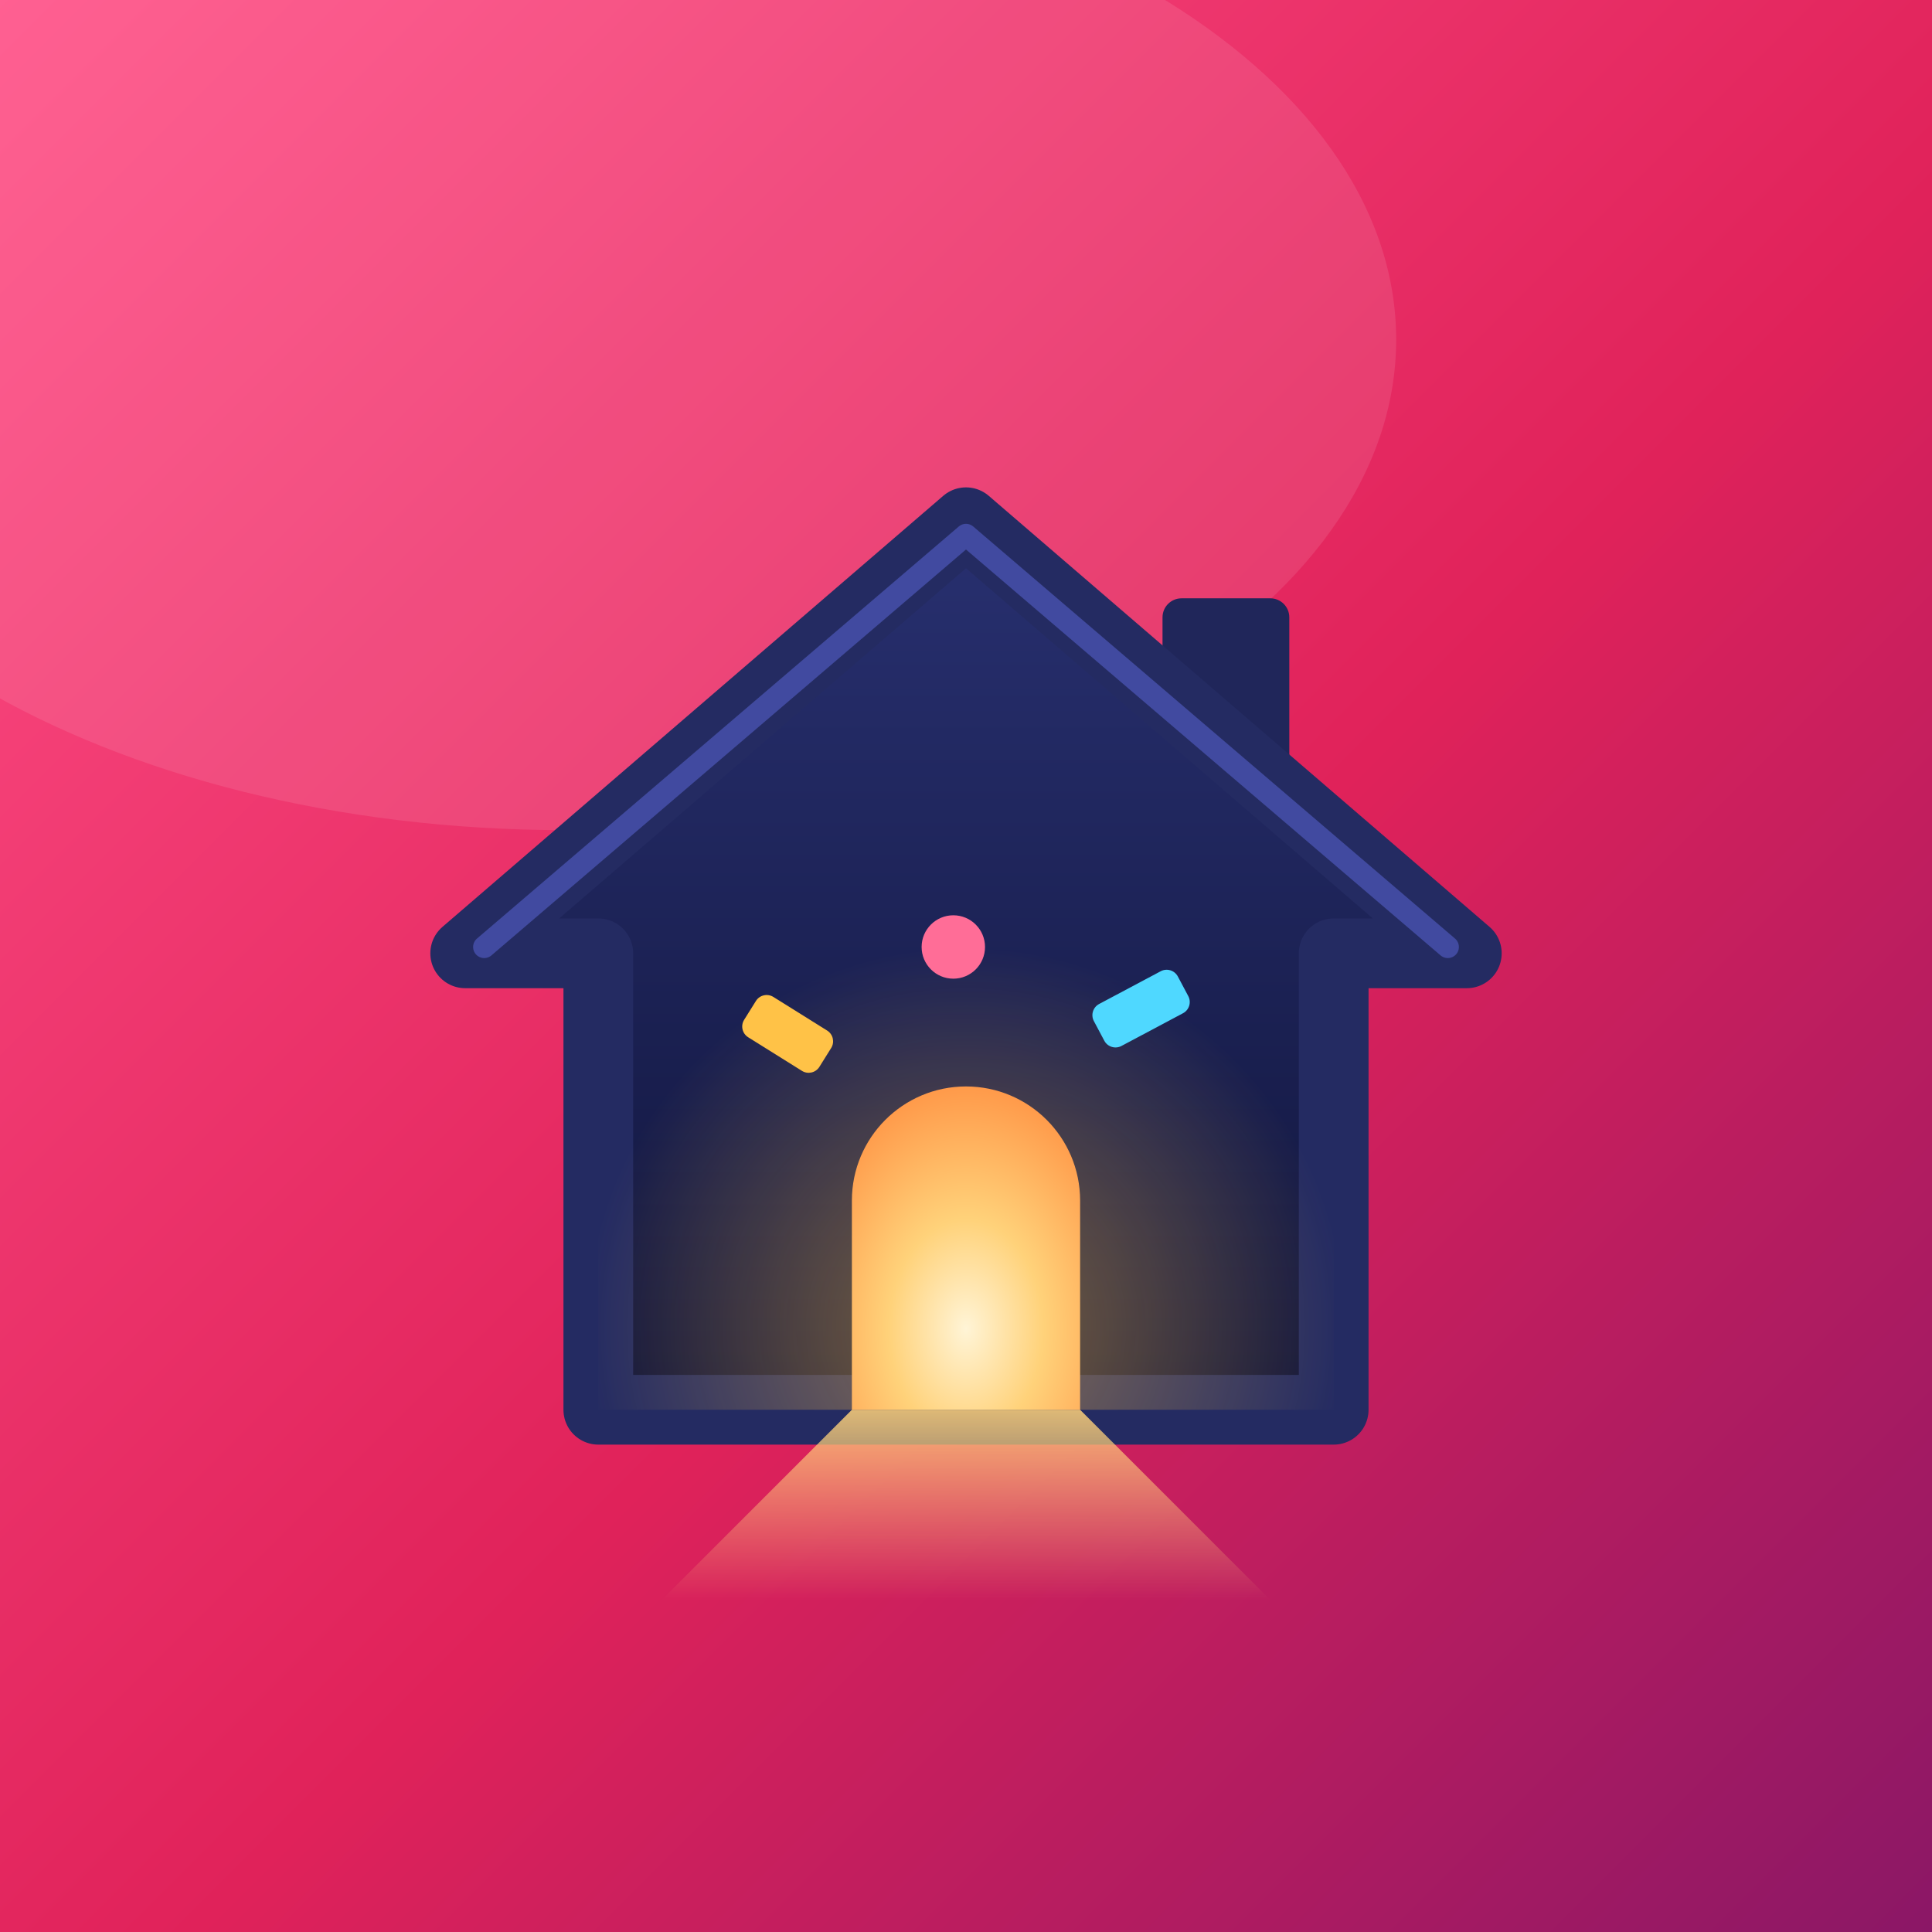
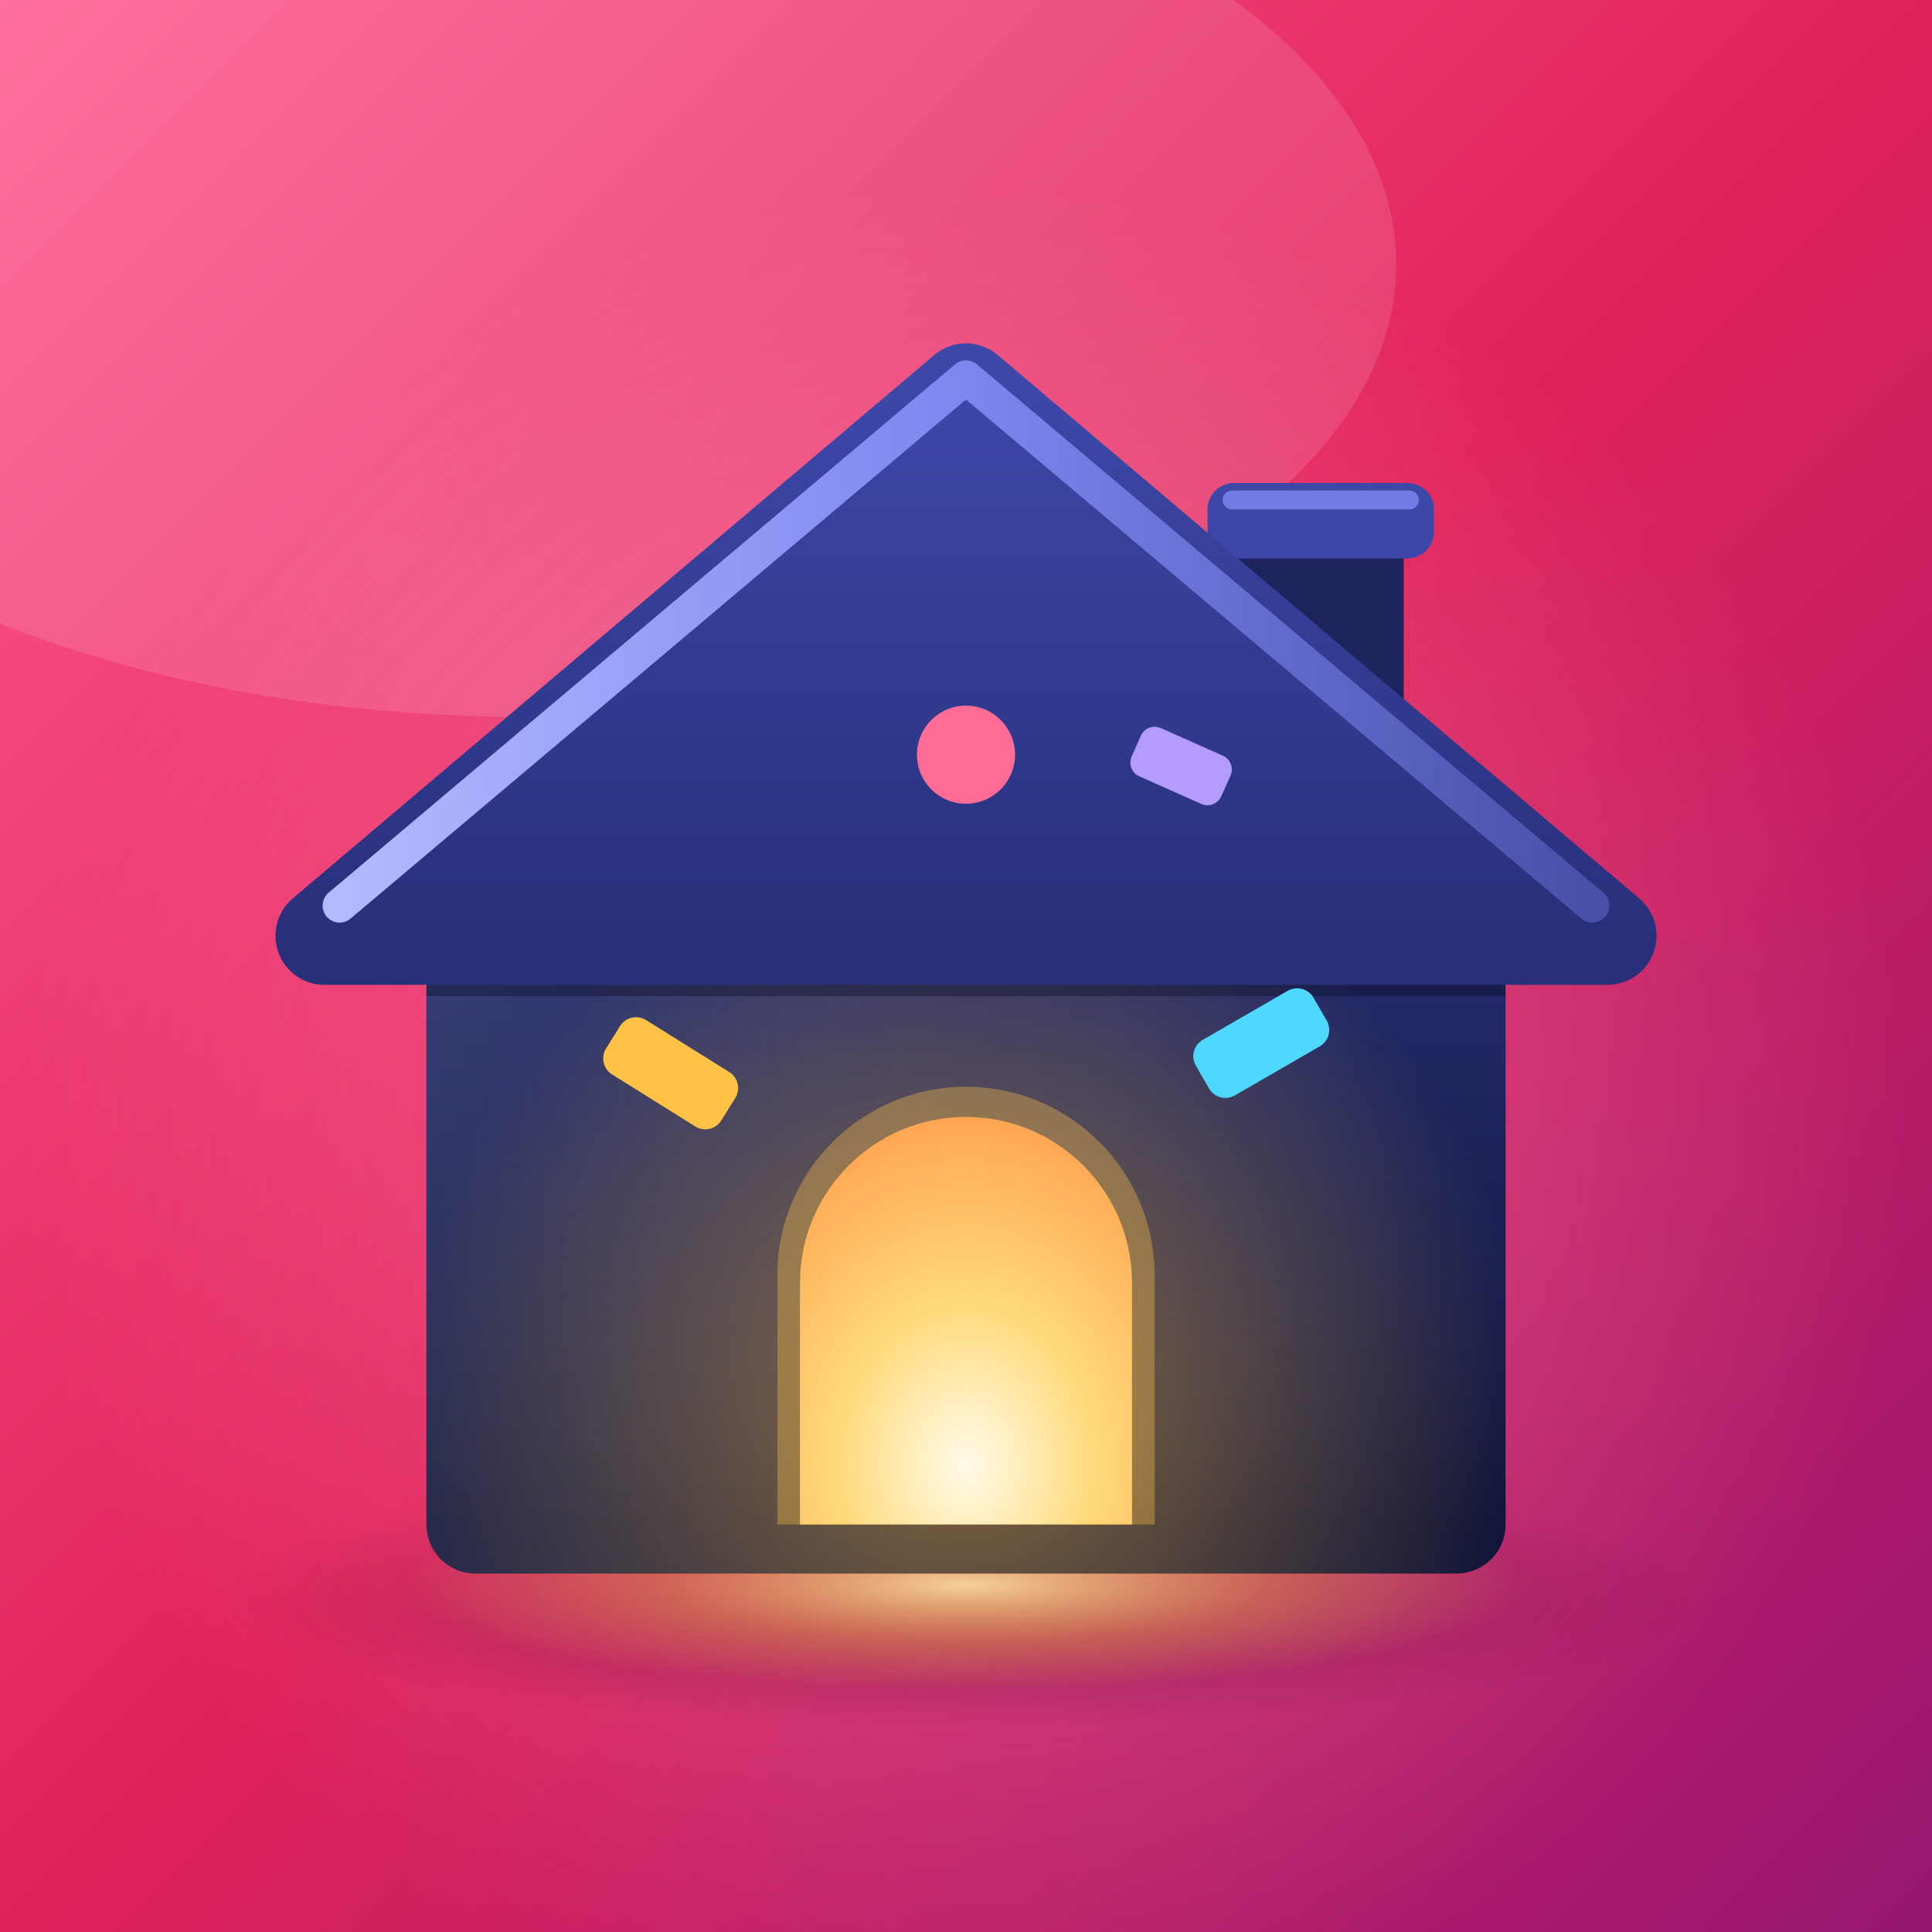
<svg xmlns="http://www.w3.org/2000/svg" viewBox="0 0 512 512">
  <defs>
-     <linearGradient id="c1bg" x1="0" y1="0" x2="1" y2="1">
-       <stop offset="0" stop-color="#ff4f86" />
-       <stop offset=".55" stop-color="#e0225a" />
-       <stop offset="1" stop-color="#8a1766" />
+     <linearGradient id="rhBg" x1="0" y1="0" x2="1" y2="1">
+       <stop offset="0" stop-color="#ff5c90" />
+       <stop offset=".5" stop-color="#e0225a" />
+       <stop offset="1" stop-color="#951670" />
    </linearGradient>
-     <linearGradient id="c1casa" x1="0" y1="0" x2="0" y2="1">
-       <stop offset="0" stop-color="#283070" />
-       <stop offset="1" stop-color="#10143a" />
+     <radialGradient id="rhAura" cx="256" cy="300" r="250" gradientUnits="userSpaceOnUse">
+       <stop offset="0" stop-color="#ff9cbb" stop-opacity=".45" />
+       <stop offset="1" stop-color="#ff9cbb" stop-opacity="0" />
+     </radialGradient>
+     <linearGradient id="rhFacciata" x1="0" y1="0" x2="0" y2="1">
+       <stop offset="0" stop-color="#262e70" />
+       <stop offset="1" stop-color="#0f1338" />
    </linearGradient>
-     <radialGradient id="c1porta" cx=".5" cy=".75" r=".75">
-       <stop offset="0" stop-color="#fff4d6" />
-       <stop offset=".45" stop-color="#ffd27a" />
+     <linearGradient id="rhTetto" x1="0" y1="0" x2="0" y2="1">
+       <stop offset="0" stop-color="#3d47a8" />
+       <stop offset="1" stop-color="#28307a" />
+     </linearGradient>
+     <linearGradient id="rhLato" x1="0" y1="0" x2="1" y2="0">
+       <stop offset="0" stop-color="#fff" stop-opacity=".09" />
+       <stop offset=".5" stop-color="#fff" stop-opacity="0" />
+     </linearGradient>
+     <linearGradient id="rhBordo" x1="0" y1="0" x2="1" y2="0">
+       <stop offset="0" stop-color="#b3bbff" />
+       <stop offset=".5" stop-color="#7c86ee" />
+       <stop offset="1" stop-color="#4650a8" />
+     </linearGradient>
+     <radialGradient id="rhPorta" cx=".5" cy=".85" r=".95">
+       <stop offset="0" stop-color="#fffbe9" />
+       <stop offset=".42" stop-color="#ffd978" />
      <stop offset="1" stop-color="#ff9a4a" />
    </radialGradient>
-     <radialGradient id="c1alone" cx="256" cy="370" r="120" gradientUnits="userSpaceOnUse">
-       <stop offset="0" stop-color="#ffc247" stop-opacity=".45" />
+     <radialGradient id="rhLuce" cx="256" cy="372" r="150" gradientUnits="userSpaceOnUse">
+       <stop offset="0" stop-color="#ffc247" stop-opacity=".5" />
      <stop offset="1" stop-color="#ffc247" stop-opacity="0" />
    </radialGradient>
-     <linearGradient id="c1fascio" x1="0" y1="0" x2="0" y2="1">
-       <stop offset="0" stop-color="#ffd27a" stop-opacity=".85" />
-       <stop offset="1" stop-color="#ffd27a" stop-opacity="0" />
-     </linearGradient>
-     <clipPath id="c1clip">
-       <path d="M256 116 L414 252 H372 V396 H140 V252 H98 Z" />
+     <radialGradient id="rhPozza">
+       <stop offset="0" stop-color="#ffe3a0" stop-opacity=".9" />
+       <stop offset=".55" stop-color="#ffc247" stop-opacity=".35" />
+       <stop offset="1" stop-color="#ffc247" stop-opacity="0" />
+     </radialGradient>
+     <radialGradient id="rhOmbra">
+       <stop offset="0" stop-color="#4a0a2e" stop-opacity=".45" />
+       <stop offset="1" stop-color="#4a0a2e" stop-opacity="0" />
+     </radialGradient>
+     <clipPath id="rhFac">
+       <rect x="113" y="235" width="286" height="182" rx="13" />
    </clipPath>
-     <clipPath id="tondo1">
-       <rect width="512" height="512" rx="114" />
+     <clipPath id="rhTondo">
+       <rect width="512" height="512" />
    </clipPath>
  </defs>
-   <g>
-     <rect width="512" height="512" fill="url(#c1bg)" />
-     <ellipse cx="150" cy="90" rx="220" ry="130" fill="#fff" opacity=".10" />
-     <g transform="translate(256 256) scale(.84) translate(-256 -256)">
-       <rect x="318" y="140" width="40" height="80" rx="6" fill="#20265a" />
-       <path d="M256 116 L414 252 H372 V396 H140 V252 H98 Z" fill="url(#c1casa)" stroke="#242b62" stroke-width="22" stroke-linejoin="round" />
-       <path d="M104 250 L256 120 L408 250" fill="none" stroke="#444ea6" stroke-width="7" stroke-linejoin="round" stroke-linecap="round" opacity=".9" />
-       <g clip-path="url(#c1clip)">
-         <circle cx="256" cy="370" r="130" fill="url(#c1alone)" />
-       </g>
-       <path d="M220 396 H292 L352 456 H160 Z" fill="url(#c1fascio)" />
-       <path d="M220 396 V330 A36 36 0 0 1 292 330 V396 Z" fill="url(#c1porta)" />
-       <rect x="296" y="262" width="30" height="15" rx="4" fill="#4fd8ff" transform="rotate(-28 311 269)" />
-       <rect x="186" y="270" width="28" height="15" rx="4" fill="#ffc247" transform="rotate(32 200 277)" />
-       <circle cx="252" cy="250" r="10" fill="#ff6d97" />
+   <g clip-path="url(#rhTondo)">
+     <rect width="512" height="512" fill="url(#rhBg)" />
+     <circle cx="256" cy="300" r="250" fill="url(#rhAura)" />
+     <ellipse cx="140" cy="70" rx="230" ry="120" fill="#fff" opacity=".12" />
+     <ellipse cx="256" cy="424" rx="200" ry="34" fill="url(#rhOmbra)" />
+     <ellipse cx="256" cy="420" rx="150" ry="28" fill="url(#rhPozza)" />
+     <rect x="328" y="138" width="44" height="90" rx="8" fill="#1d235c" />
+     <rect x="320" y="128" width="60" height="20" rx="7" fill="#3d47a8" />
+     <rect x="324" y="130" width="52" height="5" rx="2.5" fill="#8a93ff" opacity=".7" />
+     <rect x="126" y="236" width="260" height="168" fill="url(#rhFacciata)" stroke="url(#rhFacciata)" stroke-width="26" stroke-linejoin="round" />
+     <g clip-path="url(#rhFac)">
+       <rect x="113" y="235" width="286" height="182" fill="url(#rhLato)" />
+       <circle cx="256" cy="372" r="150" fill="url(#rhLuce)" />
+       <rect x="113" y="248" width="286" height="16" fill="#05071a" opacity=".35" />
    </g>
+     <path d="M256 104 L426 248 H86 Z" fill="url(#rhTetto)" stroke="url(#rhTetto)" stroke-width="26" stroke-linejoin="round" />
+     <path d="M90 240 L256 100 L422 240" fill="none" stroke="url(#rhBordo)" stroke-width="9" stroke-linecap="round" stroke-linejoin="round" />
+     <path d="M206 404 V338 A50 50 0 0 1 306 338 V404 Z" fill="#ffc247" opacity=".35" />
+     <path d="M212 404 V340 A44 44 0 0 1 300 340 V404 Z" fill="url(#rhPorta)" />
+     <rect x="160" y="276" width="36" height="17" rx="5" fill="#ffc247" transform="rotate(32 178 284)" />
+     <rect x="316" y="268" width="36" height="17" rx="5" fill="#4fd8ff" transform="rotate(-30 334 276)" />
+     <circle cx="256" cy="200" r="13" fill="#ff6d97" />
+     <rect x="300" y="196" width="26" height="14" rx="4" fill="#b39bff" transform="rotate(24 313 203)" />
  </g>
</svg>
